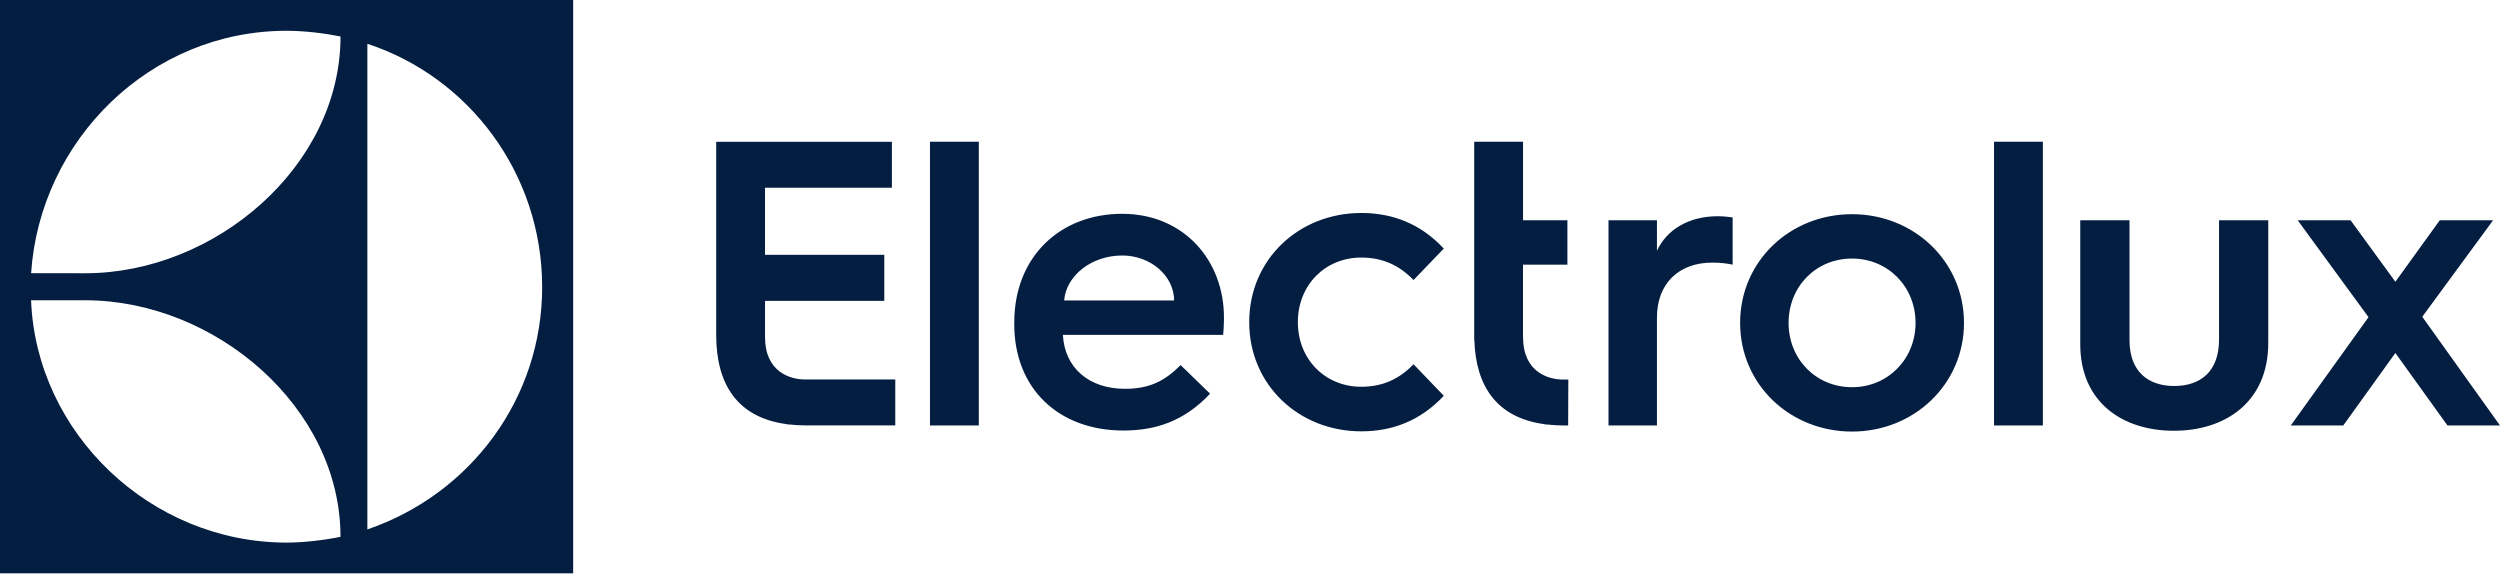
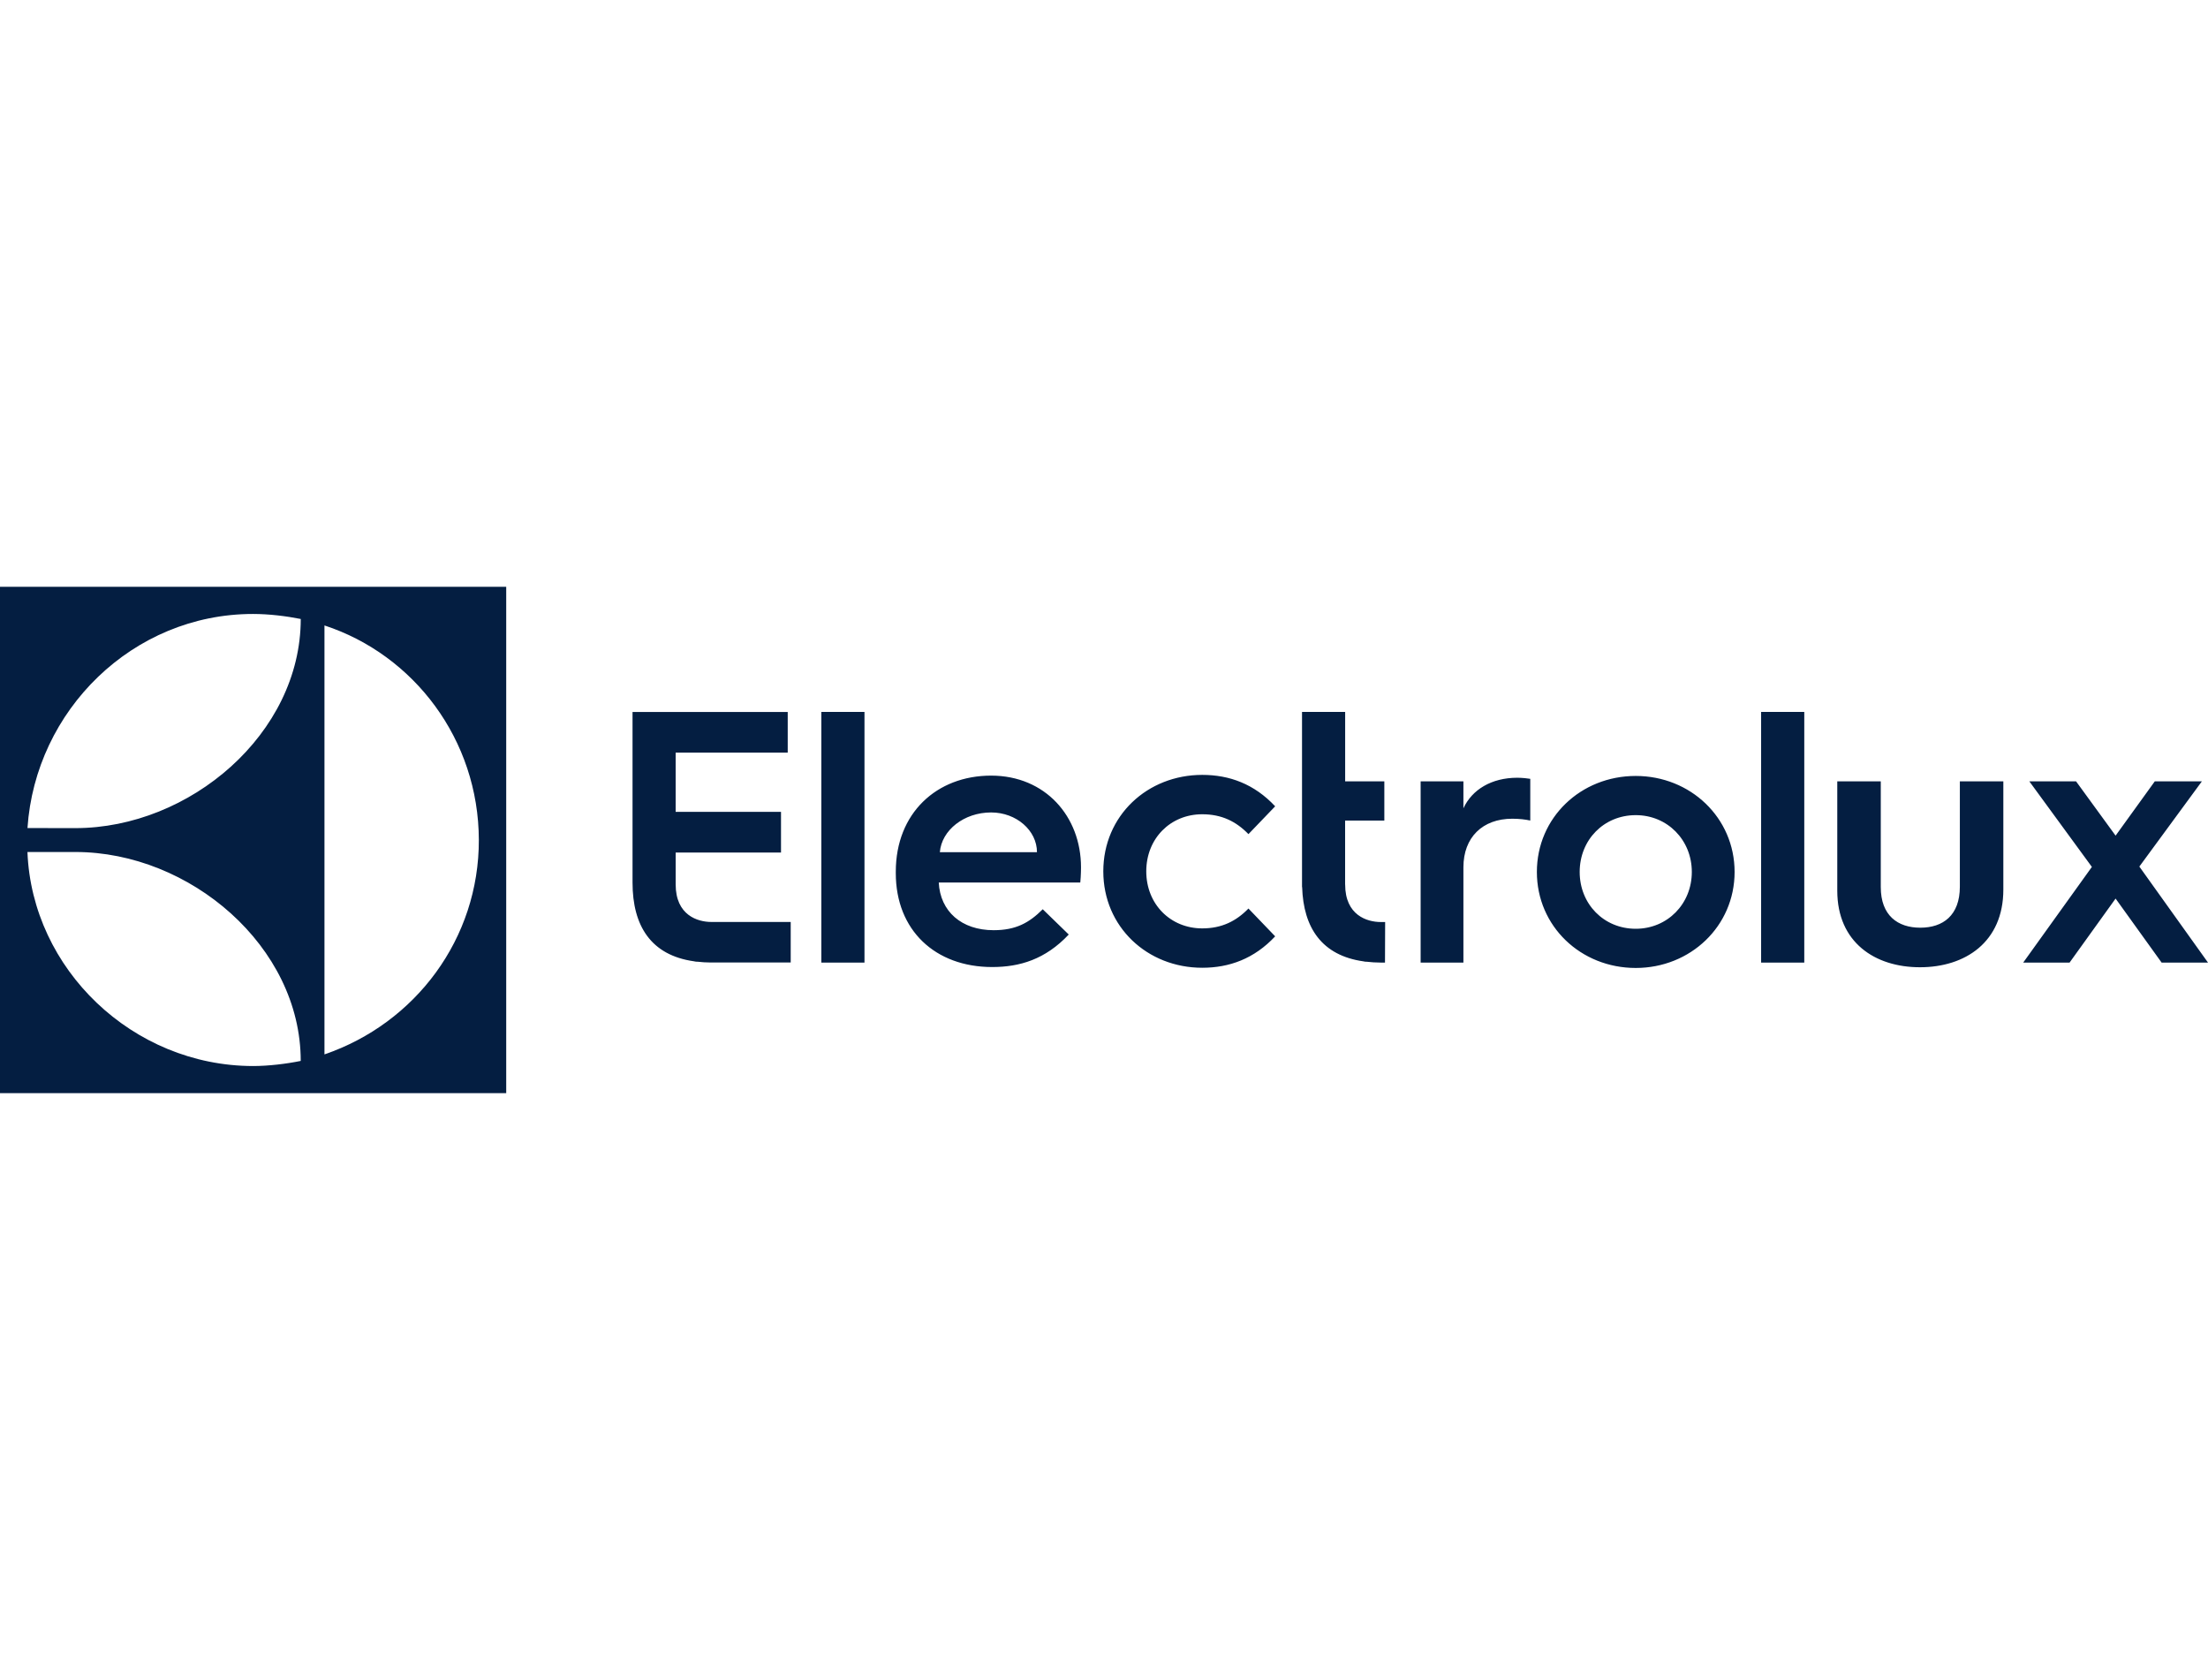
- <svg xmlns="http://www.w3.org/2000/svg" width="436.004" height="99.986" viewBox="0 0 218.002 49.993">
+ <svg xmlns="http://www.w3.org/2000/svg" width="209" height="159" viewBox="0 0 218.002 49.993">
  <path fill="#041E41" d="M0,49.993h49.98V0H0V49.993z M32.035,3.818c8.834,2.896,15.218,11.273,15.242,21.169 c0.024,9.735-6.231,18.092-15.242,21.18V3.818z M24.982,2.685c1.596,0,3.296,0.213,4.712,0.495 c0,11.326-10.952,20.647-22.255,20.647L2.713,23.82C3.488,12.21,13.093,2.685,24.982,2.685z M7.443,26.185 c11.301,0,22.249,9.311,22.249,20.626c-1.414,0.289-3.199,0.504-4.71,0.504c-11.893-0.016-21.823-9.57-22.272-21.13H7.443z M66.711,29.389v-3.151h10.4v-4.017H66.709v-5.849h11.065v-4.008H62.452v16.843c0,4.258,1.813,7.17,6.069,7.768 c0.085,0.021,0.169,0.037,0.247,0.039h0.077c0.436,0.049,0.881,0.081,1.348,0.081h7.876v-4.003h-7.841 C68.875,33.092,66.711,32.424,66.711,29.389z M81.094,37.101h4.259V12.358h-4.259V37.101z M97.856,18.644 c-5.383,0-9.412,3.709-9.412,9.484v0.143c0,5.634,3.886,9.271,9.519,9.271c2.709,0,5.24-0.748,7.557-3.21l-2.567-2.495 c-1.355,1.355-2.674,2.068-4.848,2.068c-3.173,0-5.276-1.854-5.419-4.707h13.974c0.071-0.713,0.071-1.497,0.071-1.497 C106.733,22.673,103.203,18.644,97.856,18.644z M92.794,26.203c0.178-2.176,2.389-3.923,5.062-3.923 c2.495,0,4.527,1.783,4.527,3.923H92.794z M118.7,22.459c1.925,0,3.352,0.714,4.563,1.961l2.638-2.746 c-2.068-2.211-4.527-3.102-7.201-3.102c-5.419,0-9.768,4.029-9.768,9.52c0,5.491,4.349,9.521,9.768,9.521 c2.674,0,5.134-0.891,7.201-3.102l-2.638-2.746c-1.211,1.248-2.638,1.961-4.563,1.961c-3.138,0-5.526-2.39-5.526-5.634 S115.562,22.459,118.7,22.459z M132.811,29.396h-0.005v-6.317h3.873v-3.87h-3.868v-6.85h-4.259v17.288l0.012-0.001 c0.122,4.02,1.948,6.758,6.057,7.335c0.085,0.021,0.169,0.037,0.247,0.038h0.077c0.436,0.049,0.881,0.082,1.348,0.082h0.451 l0.015-4.003h-0.431C134.975,33.098,132.811,32.431,132.811,29.396z M144.487,21.87v-2.66h-4.224v17.891h4.224v-9.408 c0-2.946,1.881-4.793,4.826-4.793c0.674,0,1.278,0.07,1.775,0.178v-4.117c-0.178-0.035-0.816-0.107-1.277-0.107 C147.255,18.855,145.339,20.027,144.487,21.87z M161.502,18.677c-5.431,0-9.762,4.116-9.762,9.478 c0,5.359,4.331,9.478,9.762,9.478c5.393,0,9.76-4.119,9.76-9.478C171.261,22.794,166.895,18.677,161.502,18.677z M161.502,33.764 c-3.159,0-5.536-2.451-5.536-5.609c0-3.16,2.377-5.609,5.536-5.609c3.124,0,5.536,2.449,5.536,5.609 C167.037,31.314,164.626,33.764,161.502,33.764z M173.88,37.101h4.261V12.358h-4.261V37.101z M193.502,29.61 c0,2.839-1.668,4.048-3.905,4.048c-2.236,0-3.903-1.209-3.903-4.01V19.21h-4.295v10.792c0,5.112,3.726,7.561,8.163,7.561 c4.472,0,8.233-2.485,8.233-7.668V19.21h-4.293V29.61z M213.91,31.38l-2.686-3.757l3.326-4.532l2.848-3.881h-4.649l-3.87,5.36 l-3.904-5.36h-4.613l2.645,3.619l3.53,4.829l-3.7,5.153l-3.079,4.29h4.578l4.542-6.319l4.544,6.319h4.579L213.91,31.38z" />
</svg>
